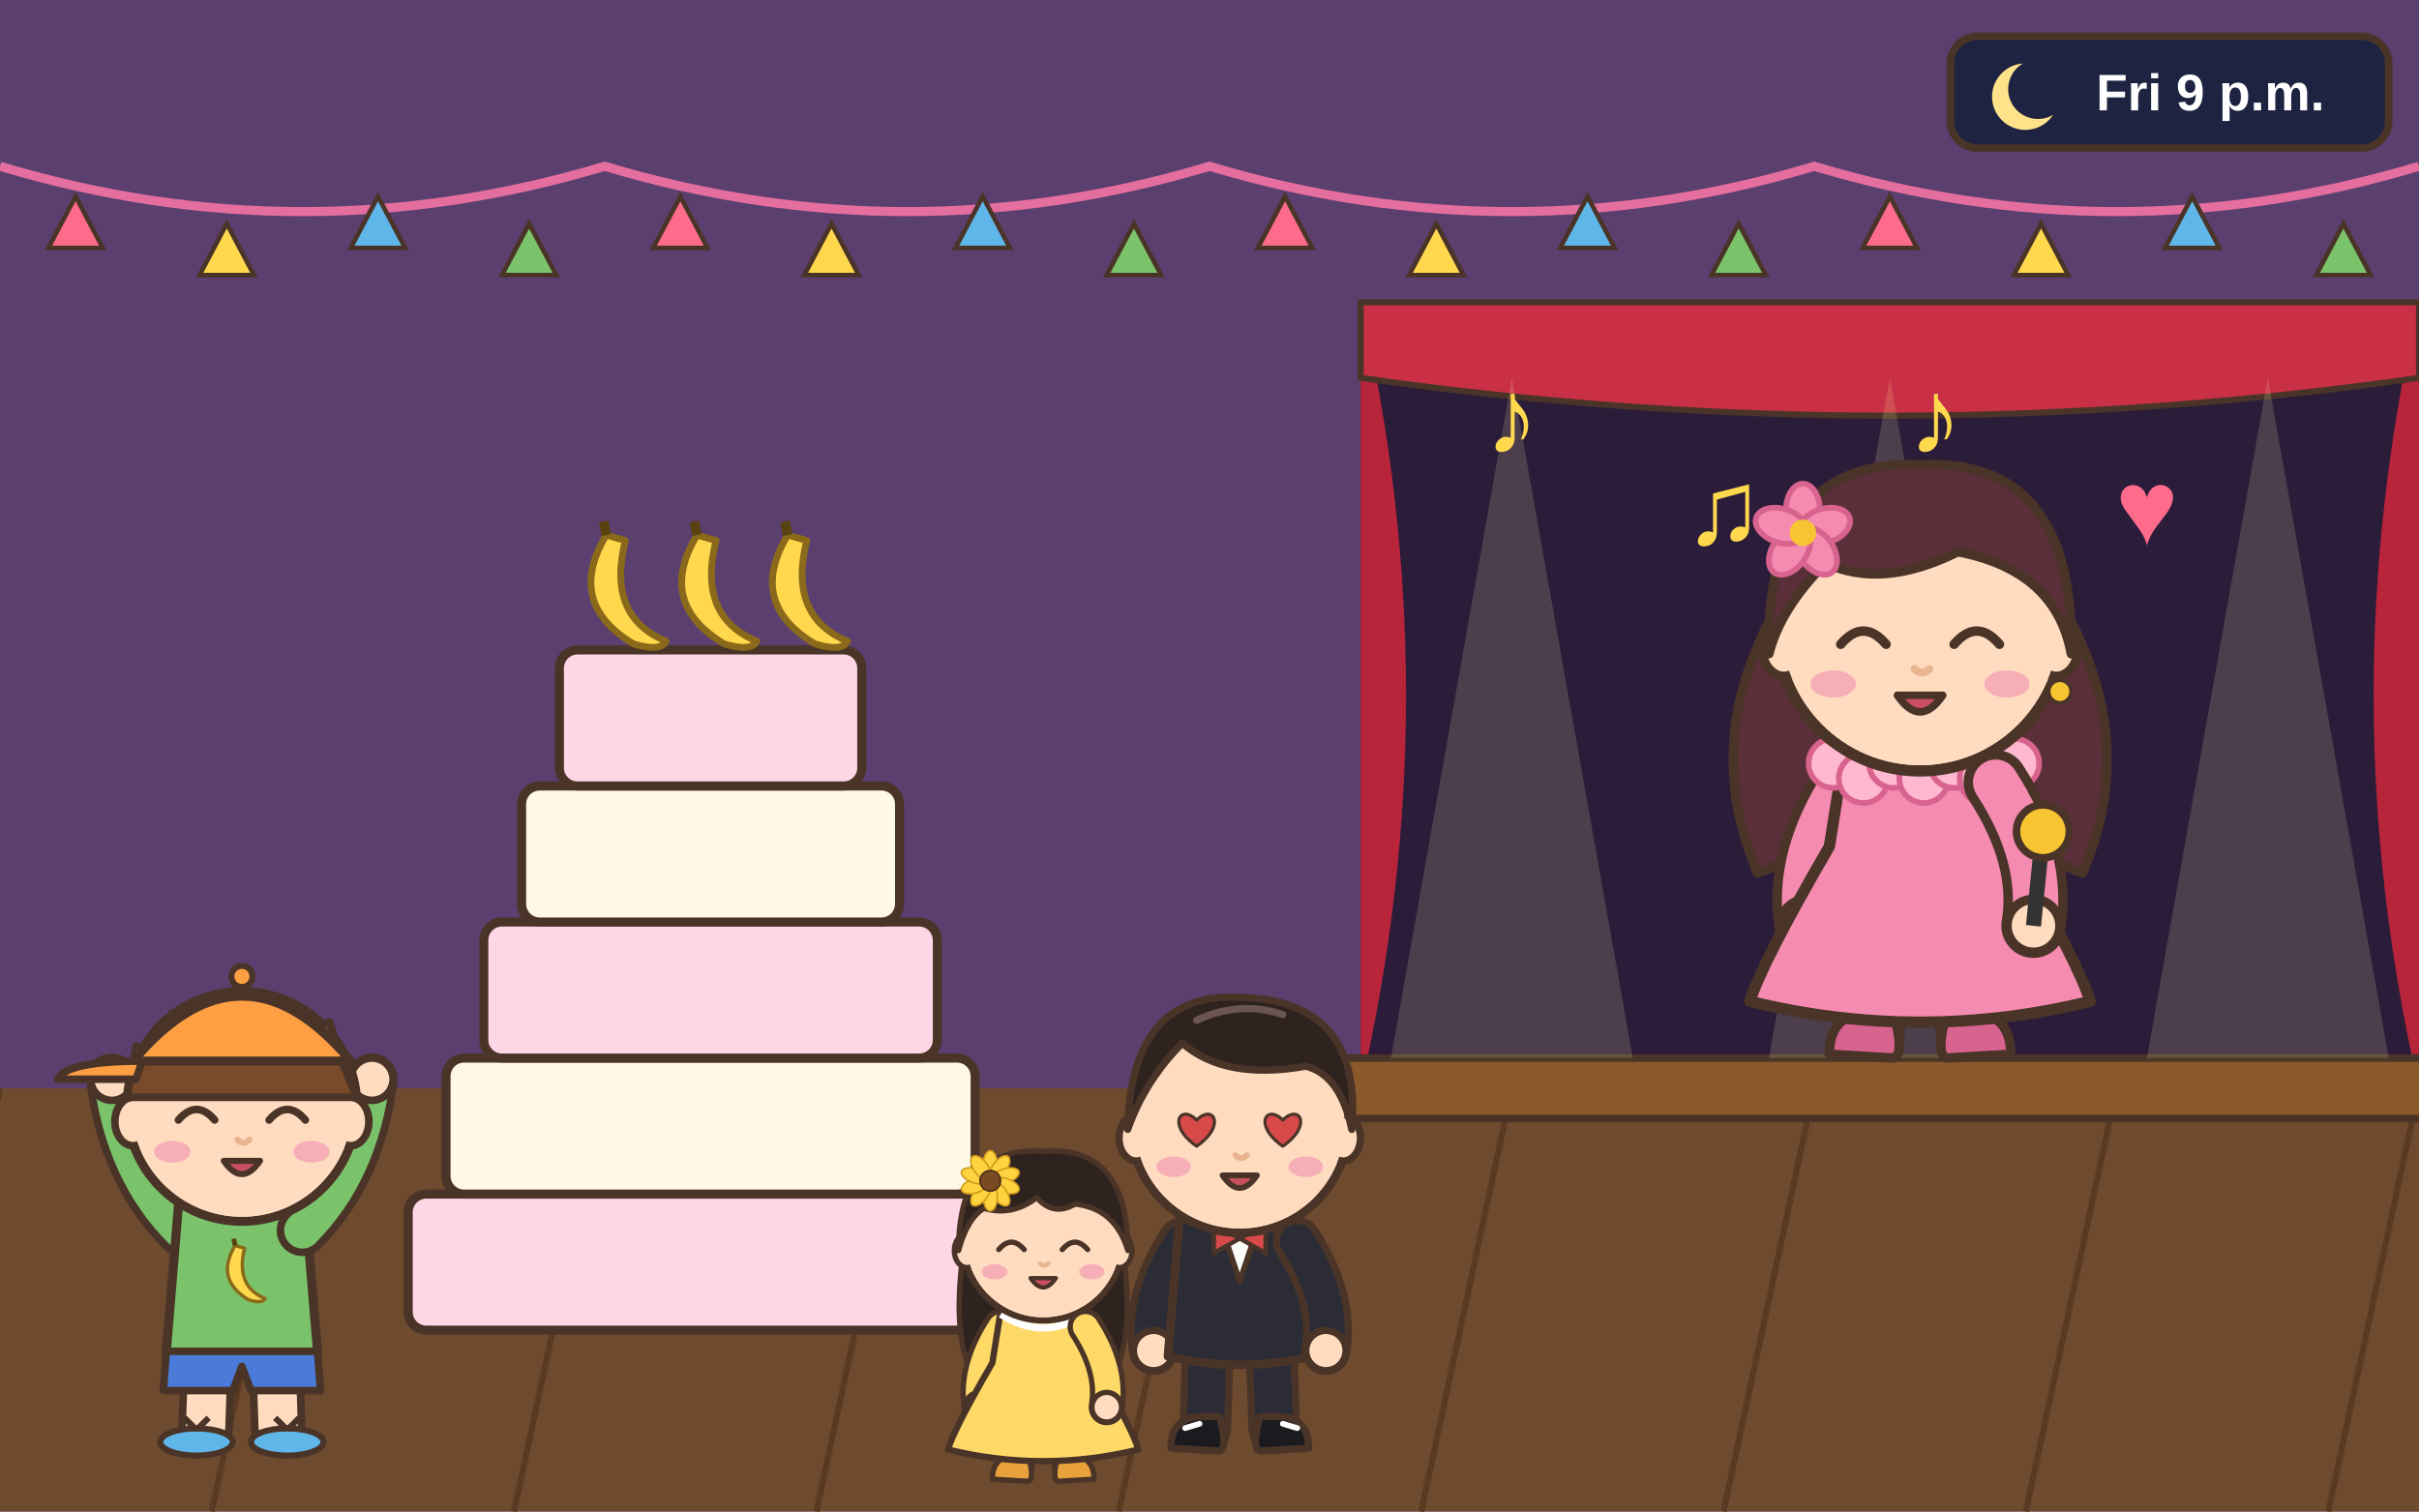
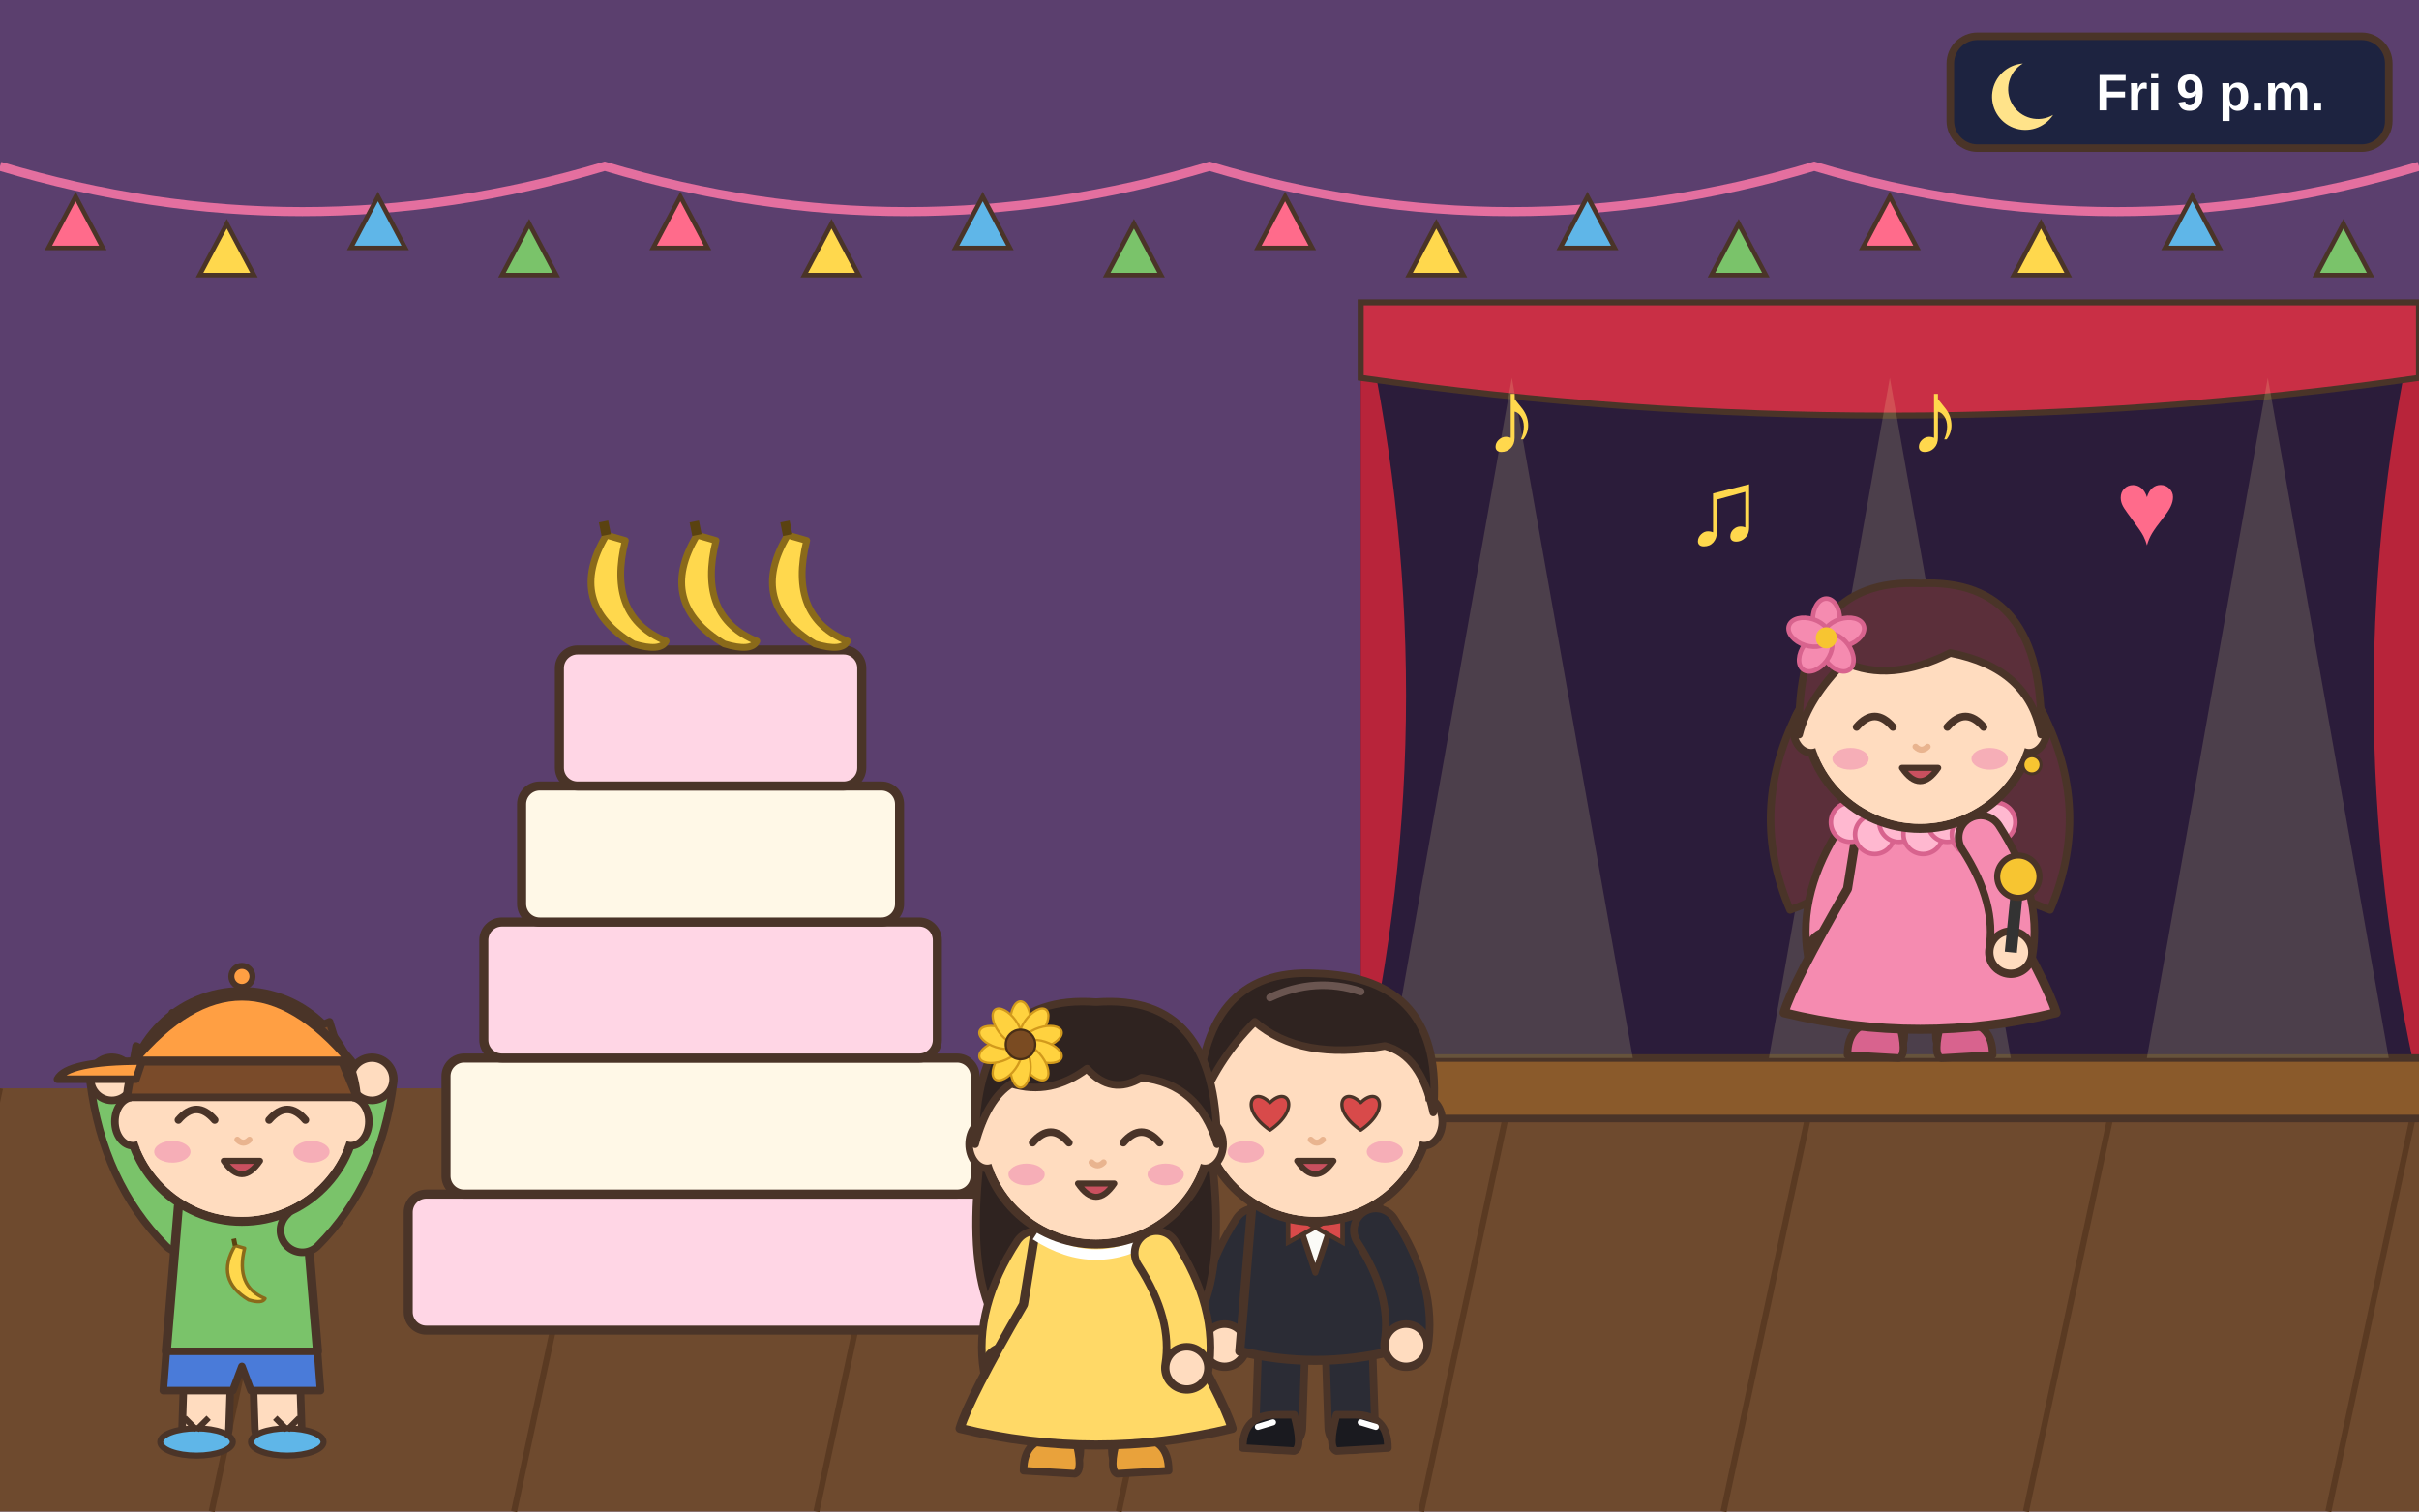
<svg xmlns="http://www.w3.org/2000/svg" viewBox="0 0 1600 1000" width="1600" height="1000">
  <style>.ch{animation:breathe 3.4s ease-in-out infinite;animation-delay:var(--d,0s);transform-box:fill-box;transform-origin:50% 100%}.m-happy,.m-love{animation-name:hop;animation-duration:2.8s}.m-shock{animation-name:shiver;animation-duration:2.4s}.m-angry{animation-name:puff;animation-duration:1.3s}.m-sad,.m-cry{animation-name:droop;animation-duration:4s}.m-sleep{animation-name:snore;animation-duration:3.8s}.m-sly,.m-sweat,.m-grumpy{animation-name:shifty;animation-duration:2.4s}@keyframes breathe{50%{transform:scale(1.015,.985)}}@keyframes hop{0%,58%,100%{transform:none}68%{transform:translateY(-16px) scale(.98,1.03)}78%{transform:scale(1.035,.965)}86%{transform:none}}@keyframes shiver{0%,30%,100%{transform:none}4%{transform:translateX(-7px) rotate(-1.5deg)}8%{transform:translateX(7px) rotate(1.5deg)}12%{transform:translateX(-6px)}16%{transform:translateX(6px)}20%{transform:translateX(-3px)}}@keyframes puff{50%{transform:scale(1.045,.965) translateY(2px)}}@keyframes droop{50%{transform:scale(1.01,.97) rotate(-1.2deg)}}@keyframes snore{50%{transform:scale(1.035,.965)}}@keyframes shifty{0%,100%{transform:rotate(-2deg)}50%{transform:rotate(2deg)}}.blink{animation:blink 4.6s infinite;animation-delay:var(--d,0s);transform-box:fill-box;transform-origin:50% 50%}@keyframes blink{0%,91%,100%{transform:none}94%{transform:scaleY(.1)}}.drip{animation:drip 1.8s ease-in infinite;animation-delay:var(--d,0s)}.drip+.drip{animation-delay:calc(var(--d,0s) - .9s)}@keyframes drip{0%{transform:translateY(-8px);opacity:0}25%{opacity:1}100%{transform:translateY(34px);opacity:0}}.zz{animation:zz 3s ease-in-out infinite}@keyframes zz{0%{transform:translate(0,14px);opacity:0}30%{opacity:1}100%{transform:translate(24px,-34px);opacity:0}}.twinkle{animation:tw 1.8s ease-in-out infinite;animation-delay:var(--d,0s);transform-box:fill-box;transform-origin:50% 50%}@keyframes tw{0%,100%{transform:scale(.7) rotate(0);opacity:.75}50%{transform:scale(1.18) rotate(45deg);opacity:1}}.sway{animation:sway 3.4s ease-in-out infinite;animation-delay:var(--d,0s);transform-box:fill-box;transform-origin:50% 100%}@keyframes sway{0%,100%{transform:rotate(-3deg) translateY(0)}50%{transform:rotate(3deg) translateY(-14px)}}.beat{animation:beat 1.3s ease-in-out infinite;animation-delay:var(--d,0s);transform-box:fill-box;transform-origin:50% 50%}@keyframes beat{0%,60%,100%{transform:scale(1)}12%{transform:scale(1.16)}24%{transform:scale(.96)}36%{transform:scale(1.08)}}.tail{animation:wag 1.7s ease-in-out infinite;transform-origin:60px -40px}@keyframes wag{50%{transform:rotate(10deg)}}.paw{animation:paw 1s ease-in-out infinite;transform-origin:56px -112px}@keyframes paw{50%{transform:rotate(-18deg)}}.float{animation:float 3.2s ease-in-out infinite;animation-delay:var(--d,0s)}@keyframes float{50%{transform:translateY(-18px)}}.ripple{animation:ripple 2.8s ease-in-out infinite;animation-delay:var(--d,0s)}@keyframes ripple{50%{transform:translateX(26px);opacity:.3}}.flutter{animation:flutter 2.4s ease-in-out infinite;animation-delay:var(--d,0s);transform-box:fill-box;transform-origin:50% 0}@keyframes flutter{50%{transform:rotate(9deg)}}.glow{animation:glow 2.6s ease-in-out infinite}@keyframes glow{50%{opacity:.35}}@media (prefers-reduced-motion:reduce){*{animation:none!important}}</style>
  <rect width="1600" height="1000" fill="#5b3f6e" />
  <rect y="720" width="1600" height="280" fill="#6e4a2e" />
  <path d="M0 720 L -60 1000" stroke="#5a3a22" stroke-width="4" />
  <path d="M200 720 L 140 1000" stroke="#5a3a22" stroke-width="4" />
  <path d="M400 720 L 340 1000" stroke="#5a3a22" stroke-width="4" />
  <path d="M600 720 L 540 1000" stroke="#5a3a22" stroke-width="4" />
  <path d="M800 720 L 740 1000" stroke="#5a3a22" stroke-width="4" />
  <path d="M1000 720 L 940 1000" stroke="#5a3a22" stroke-width="4" />
  <path d="M1200 720 L 1140 1000" stroke="#5a3a22" stroke-width="4" />
  <path d="M1400 720 L 1340 1000" stroke="#5a3a22" stroke-width="4" />
  <path d="M1600 720 L 1540 1000" stroke="#5a3a22" stroke-width="4" />
  <path d="M0 110 Q 200 170 400 110 Q 600 170 800 110 Q 1000 170 1200 110 Q 1400 170 1600 110" fill="none" stroke="#e46f9f" stroke-width="6" />
  <path class="flutter" style="--d:0s" d="M50 130 l 18 34 l -36 0 z" fill="#ff6b8b" stroke="#4a3428" stroke-width="3" />
  <path class="flutter" style="--d:-0.4s" d="M150 148 l 18 34 l -36 0 z" fill="#ffd84d" stroke="#4a3428" stroke-width="3" />
  <path class="flutter" style="--d:-0.8s" d="M250 130 l 18 34 l -36 0 z" fill="#5fb6e8" stroke="#4a3428" stroke-width="3" />
  <path class="flutter" style="--d:-1.2s" d="M350 148 l 18 34 l -36 0 z" fill="#7ac36a" stroke="#4a3428" stroke-width="3" />
  <path class="flutter" style="--d:-1.6s" d="M450 130 l 18 34 l -36 0 z" fill="#ff6b8b" stroke="#4a3428" stroke-width="3" />
  <path class="flutter" style="--d:0s" d="M550 148 l 18 34 l -36 0 z" fill="#ffd84d" stroke="#4a3428" stroke-width="3" />
  <path class="flutter" style="--d:-0.4s" d="M650 130 l 18 34 l -36 0 z" fill="#5fb6e8" stroke="#4a3428" stroke-width="3" />
  <path class="flutter" style="--d:-0.8s" d="M750 148 l 18 34 l -36 0 z" fill="#7ac36a" stroke="#4a3428" stroke-width="3" />
  <path class="flutter" style="--d:-1.2s" d="M850 130 l 18 34 l -36 0 z" fill="#ff6b8b" stroke="#4a3428" stroke-width="3" />
  <path class="flutter" style="--d:-1.6s" d="M950 148 l 18 34 l -36 0 z" fill="#ffd84d" stroke="#4a3428" stroke-width="3" />
  <path class="flutter" style="--d:0s" d="M1050 130 l 18 34 l -36 0 z" fill="#5fb6e8" stroke="#4a3428" stroke-width="3" />
  <path class="flutter" style="--d:-0.4s" d="M1150 148 l 18 34 l -36 0 z" fill="#7ac36a" stroke="#4a3428" stroke-width="3" />
  <path class="flutter" style="--d:-0.8s" d="M1250 130 l 18 34 l -36 0 z" fill="#ff6b8b" stroke="#4a3428" stroke-width="3" />
  <path class="flutter" style="--d:-1.2s" d="M1350 148 l 18 34 l -36 0 z" fill="#ffd84d" stroke="#4a3428" stroke-width="3" />
  <path class="flutter" style="--d:-1.6s" d="M1450 130 l 18 34 l -36 0 z" fill="#5fb6e8" stroke="#4a3428" stroke-width="3" />
  <path class="flutter" style="--d:0s" d="M1550 148 l 18 34 l -36 0 z" fill="#7ac36a" stroke="#4a3428" stroke-width="3" />
  <rect x="900" y="200" width="700" height="520" fill="#2b1c3a" />
  <path d="M900 200 Q 960 460 900 720 L 900 200Z M1600 200 Q 1540 460 1600 720Z" fill="#b8243a" />
  <path d="M900 200 L 1600 200 L 1600 250 Q 1250 300 900 250 Z" fill="#c92f45" stroke="#4a3428" stroke-width="4" />
  <rect x="880" y="700" width="740" height="40" fill="#8a5a2b" stroke="#4a3428" stroke-width="5" />
  <path class="glow" style="animation-delay:-2s" d="M1000 250 L 920 700 L 1080 700 Z" fill="#fff6a8" opacity=".16" />
  <path class="glow" style="animation-delay:-1.333s" d="M1250 250 L 1170 700 L 1330 700 Z" fill="#fff6a8" opacity=".16" />
  <path class="glow" style="animation-delay:-0.667s" d="M1500 250 L 1420 700 L 1580 700 Z" fill="#fff6a8" opacity=".16" />
-   <g transform="translate(1270 700) scale(1.25 1.25)">
+   <g transform="translate(1270 700) scale(1 1)">
    <g class="ch ch-vy m-happy" style="--d:-2.29s">
      <path d="M-76 -238 Q -116 -168 -86 -98 Q -30 -118 -20 -168 L 20 -168 Q 30 -118 86 -98 Q 116 -168 76 -238 Z" fill="#5b2f3a" stroke="#4a3428" stroke-width="5" stroke-linejoin="round" />
      <path d="M-20 -60 L -22 -14" fill="none" stroke="#4a3428" stroke-width="28" stroke-linecap="round" stroke-linejoin="round" />
      <path d="M-20 -60 L -22 -14" fill="none" stroke="#ffdcbf" stroke-width="18" stroke-linecap="round" stroke-linejoin="round" />
      <path d="M20 -60 L 22 -14" fill="none" stroke="#4a3428" stroke-width="28" stroke-linecap="round" stroke-linejoin="round" />
      <path d="M20 -60 L 22 -14" fill="none" stroke="#ffdcbf" stroke-width="18" stroke-linecap="round" stroke-linejoin="round" />
      <path d="M-48 -2 Q -48 -24 -26 -24 L -14 -24 Q -8 -2 -14 0 Z" fill="#d8638e" stroke="#4a3428" stroke-width="5" stroke-linejoin="round" />
      <path d="M48 -2 Q 48 -24 26 -24 L 14 -24 Q 8 -2 14 0 Z" fill="#d8638e" stroke="#4a3428" stroke-width="5" stroke-linejoin="round" />
      <path d="M-40 -146 Q -66 -106 -60 -70" fill="none" stroke="#4a3428" stroke-width="34" stroke-linecap="round" stroke-linejoin="round" />
      <path d="M-40 -146 Q -66 -106 -60 -70" fill="none" stroke="#f58bb0" stroke-width="24" stroke-linecap="round" stroke-linejoin="round" />
      <circle cx="-60" cy="-70" r="14" fill="#ffdcbf" stroke="#4a3428" stroke-width="5" />
      <path d="M-40 -162 Q 0 -174 40 -162 L 48 -112 Q 84 -50 90 -30 Q 0 -8 -90 -30 Q -84 -50 -48 -112 Z" fill="#f58bb0" stroke="#4a3428" stroke-width="6" stroke-linejoin="round" />
      <g fill="#ffb8d0" stroke="#d8638e" stroke-width="3">
        <circle cx="-46" cy="-156" r="13" />
        <circle cx="-30" cy="-148" r="13" />
        <circle cx="-14" cy="-156" r="13" />
        <circle cx="2" cy="-148" r="13" />
        <circle cx="18" cy="-156" r="13" />
        <circle cx="34" cy="-148" r="13" />
        <circle cx="50" cy="-156" r="13" />
      </g>
      <path d="M40 -146 Q 66 -106 60 -70" fill="none" stroke="#4a3428" stroke-width="34" stroke-linecap="round" stroke-linejoin="round" />
      <path d="M40 -146 Q 66 -106 60 -70" fill="none" stroke="#f58bb0" stroke-width="24" stroke-linecap="round" stroke-linejoin="round" />
      <circle cx="60" cy="-70" r="14" fill="#ffdcbf" stroke="#4a3428" stroke-width="5" />
      <path d="M60 -70 L 64 -110" stroke="#333" stroke-width="8" />
      <circle cx="65" cy="-120" r="14" fill="#f7c531" stroke="#4a3428" stroke-width="4" />
      <circle cx="0" cy="-228" r="76" fill="#ffdcbf" stroke="#4a3428" stroke-width="6" />
      <ellipse cx="-72" cy="-218" rx="12" ry="16" fill="#ffdcbf" stroke="#4a3428" stroke-width="5" />
      <ellipse cx="72" cy="-218" rx="12" ry="16" fill="#ffdcbf" stroke="#4a3428" stroke-width="5" />
      <circle cx="0" cy="-228" r="73" fill="#ffdcbf" />
      <path d="M-42 -219 Q -30 -233 -18 -219" fill="none" stroke="#4a3428" stroke-width="5" stroke-linecap="round" />
      <path d="M18 -219 Q 30 -233 42 -219" fill="none" stroke="#4a3428" stroke-width="5" stroke-linecap="round" />
      <path d="M-12 -192 Q 0 -174.4 12 -192 Z" fill="#c9505f" stroke="#4a3428" stroke-width="4" stroke-linejoin="round" />
      <ellipse cx="-46" cy="-198" rx="12" ry="7.2" fill="#f4a3b5" opacity=".8" />
      <ellipse cx="46" cy="-198" rx="12" ry="7.2" fill="#f4a3b5" opacity=".8" />
      <path d="M-3 -206 q 4 4 8 0" fill="none" stroke="#e9b48f" stroke-width="4" stroke-linecap="round" />
      <path d="M-80 -214 Q -82 -318 0 -314 Q 82 -318 80 -214 Q 72 -258 20 -268 Q -20 -248 -50 -262 Q -74 -238 -80 -214 Z" fill="#5b2f3a" stroke="#4a3428" stroke-width="5" stroke-linejoin="round" />
      <g transform="translate(-62 -278)">
        <ellipse cx="0" cy="-12" rx="9" ry="14" fill="#f58bb0" stroke="#d8638e" stroke-width="3" transform="rotate(0)" />
        <ellipse cx="0" cy="-12" rx="9" ry="14" fill="#f58bb0" stroke="#d8638e" stroke-width="3" transform="rotate(72)" />
        <ellipse cx="0" cy="-12" rx="9" ry="14" fill="#f58bb0" stroke="#d8638e" stroke-width="3" transform="rotate(144)" />
        <ellipse cx="0" cy="-12" rx="9" ry="14" fill="#f58bb0" stroke="#d8638e" stroke-width="3" transform="rotate(216)" />
        <ellipse cx="0" cy="-12" rx="9" ry="14" fill="#f58bb0" stroke="#d8638e" stroke-width="3" transform="rotate(288)" />
        <circle r="7" fill="#f7c531" />
      </g>
      <circle cx="74" cy="-194" r="6" fill="#f7c531" stroke="#4a3428" stroke-width="2" />
    </g>
  </g>
  <g class="float">
    <text x="1000" y="300" text-anchor="middle" font-size="70" font-weight="900" fill="#ffd84d" font-family="'Baloo 2', 'Trebuchet MS', Arial">♪</text>
  </g>
  <g class="float" style="--d:-0.7s">
    <text x="1140" y="360" text-anchor="middle" font-size="70" font-weight="900" fill="#ffd84d" font-family="'Baloo 2', 'Trebuchet MS', Arial">♫</text>
  </g>
  <g class="float" style="--d:-1.4s">
    <text x="1280" y="300" text-anchor="middle" font-size="70" font-weight="900" fill="#ffd84d" font-family="'Baloo 2', 'Trebuchet MS', Arial">♪</text>
  </g>
  <g class="float" style="--d:-2.1s">
    <text x="1420" y="360" text-anchor="middle" font-size="70" font-weight="900" fill="#ff6b8b" font-family="'Baloo 2', 'Trebuchet MS', Arial">♥</text>
  </g>
  <g transform="translate(470 880)">
    <rect x="-200" y="-90" width="400" height="90" rx="12" fill="#ffd6e5" stroke="#4a3428" stroke-width="6" />
    <rect x="-175" y="-180" width="350" height="90" rx="12" fill="#fff8e7" stroke="#4a3428" stroke-width="6" />
    <rect x="-150" y="-270" width="300" height="90" rx="12" fill="#ffd6e5" stroke="#4a3428" stroke-width="6" />
    <rect x="-125" y="-360" width="250" height="90" rx="12" fill="#fff8e7" stroke="#4a3428" stroke-width="6" />
    <rect x="-100" y="-450" width="200" height="90" rx="12" fill="#ffd6e5" stroke="#4a3428" stroke-width="6" />
    <g transform="translate(-60 -490) scale(0.9)">
      <path d="M-10 -40 Q -40 10 10 40 Q 30 46 34 38 Q -10 20 4 -36 Z" fill="#ffd84d" stroke="#8a6a1a" stroke-width="5" stroke-linejoin="round" />
      <path d="M-10 -40 l -2 -10" stroke="#5a4210" stroke-width="7" />
    </g>
    <g transform="translate(0 -490) scale(0.9)">
      <path d="M-10 -40 Q -40 10 10 40 Q 30 46 34 38 Q -10 20 4 -36 Z" fill="#ffd84d" stroke="#8a6a1a" stroke-width="5" stroke-linejoin="round" />
      <path d="M-10 -40 l -2 -10" stroke="#5a4210" stroke-width="7" />
    </g>
    <g transform="translate(60 -490) scale(0.9)">
      <path d="M-10 -40 Q -40 10 10 40 Q 30 46 34 38 Q -10 20 4 -36 Z" fill="#ffd84d" stroke="#8a6a1a" stroke-width="5" stroke-linejoin="round" />
      <path d="M-10 -40 l -2 -10" stroke="#5a4210" stroke-width="7" />
    </g>
  </g>
  <g transform="translate(160 960) scale(1 1)">
    <g class="ch ch-long m-happy" style="--d:-1.1s">
      <path d="M-22 -76 L -24 -16" fill="none" stroke="#4a3428" stroke-width="36" stroke-linecap="round" stroke-linejoin="round" />
      <path d="M-22 -76 L -24 -16" fill="none" stroke="#ffdcbf" stroke-width="26" stroke-linecap="round" stroke-linejoin="round" />
      <path d="M22 -76 L 24 -16" fill="none" stroke="#4a3428" stroke-width="36" stroke-linecap="round" stroke-linejoin="round" />
      <path d="M22 -76 L 24 -16" fill="none" stroke="#ffdcbf" stroke-width="26" stroke-linecap="round" stroke-linejoin="round" />
      <ellipse cx="-30" cy="-6" rx="24" ry="9" fill="#5fb6e8" stroke="#4a3428" stroke-width="4" />
      <ellipse cx="30" cy="-6" rx="24" ry="9" fill="#5fb6e8" stroke="#4a3428" stroke-width="4" />
      <path d="M-30 -14 l -8 -8 M-30 -14 l 8 -8 M30 -14 l -8 -8 M30 -14 l 8 -8" stroke="#4a3428" stroke-width="4" />
      <path d="M-40 -146 Q -78 -184 -86 -246" fill="none" stroke="#4a3428" stroke-width="34" stroke-linecap="round" stroke-linejoin="round" />
      <path d="M-40 -146 Q -78 -184 -86 -246" fill="none" stroke="#7ac36a" stroke-width="24" stroke-linecap="round" stroke-linejoin="round" />
      <circle cx="-86" cy="-246" r="14" fill="#ffdcbf" stroke="#4a3428" stroke-width="5" />
      <path d="M-42 -162 Q 0 -174 42 -162 L 50 -66 Q 0 -54 -50 -66 Z" fill="#7ac36a" stroke="#4a3428" stroke-width="6" stroke-linejoin="round" />
      <path d="M-50 -66 L -52 -40 L -6 -40 L 0 -56 L 6 -40 L 52 -40 L 50 -66 Z" fill="#4a7bd9" stroke="#4a3428" stroke-width="5" stroke-linejoin="round" />
      <g transform="translate(0 -118) scale(0.45)">
        <path d="M-10 -40 Q -40 10 10 40 Q 30 46 34 38 Q -10 20 4 -36 Z" fill="#ffd84d" stroke="#8a6a1a" stroke-width="5" stroke-linejoin="round" />
        <path d="M-10 -40 l -2 -10" stroke="#5a4210" stroke-width="7" />
      </g>
      <path d="M40 -146 Q 78 -184 86 -246" fill="none" stroke="#4a3428" stroke-width="34" stroke-linecap="round" stroke-linejoin="round" />
      <path d="M40 -146 Q 78 -184 86 -246" fill="none" stroke="#7ac36a" stroke-width="24" stroke-linecap="round" stroke-linejoin="round" />
      <circle cx="86" cy="-246" r="14" fill="#ffdcbf" stroke="#4a3428" stroke-width="5" />
      <circle cx="0" cy="-228" r="76" fill="#ffdcbf" stroke="#4a3428" stroke-width="6" />
      <ellipse cx="-72" cy="-218" rx="12" ry="16" fill="#ffdcbf" stroke="#4a3428" stroke-width="5" />
      <ellipse cx="72" cy="-218" rx="12" ry="16" fill="#ffdcbf" stroke="#4a3428" stroke-width="5" />
      <circle cx="0" cy="-228" r="73" fill="#ffdcbf" />
      <path d="M-42 -219 Q -30 -233 -18 -219" fill="none" stroke="#4a3428" stroke-width="5" stroke-linecap="round" />
      <path d="M18 -219 Q 30 -233 42 -219" fill="none" stroke="#4a3428" stroke-width="5" stroke-linecap="round" />
      <path d="M-12 -192 Q 0 -174.4 12 -192 Z" fill="#c9505f" stroke="#4a3428" stroke-width="4" stroke-linejoin="round" />
      <ellipse cx="-46" cy="-198" rx="12" ry="7.2" fill="#f4a3b5" opacity=".8" />
      <ellipse cx="46" cy="-198" rx="12" ry="7.2" fill="#f4a3b5" opacity=".8" />
      <path d="M-3 -206 q 4 4 8 0" fill="none" stroke="#e9b48f" stroke-width="4" stroke-linecap="round" />
      <path d="M-76 -234 L -70 -268 L -50 -258 L -46 -290 L -10 -272 L 10 -298 L 30 -272 L 58 -284 L 66 -258 L 76 -234 Z" fill="#7a4b2a" stroke="#4a3428" stroke-width="5" stroke-linejoin="round" />
      <path d="M-72 -258 Q 0 -344 72 -258 Z" fill="#ff9f43" stroke="#4a3428" stroke-width="6" stroke-linejoin="round" />
      <path d="M-66 -258 Q -116 -258 -122 -246 L -70 -246 Z" fill="#ff9f43" stroke="#4a3428" stroke-width="5" stroke-linejoin="round" />
      <circle cx="0" cy="-314" r="7" fill="#ff9f43" stroke="#4a3428" stroke-width="4" />
    </g>
  </g>
-   <g transform="translate(820 960) scale(0.95 0.95)">
-     <g class="ch ch-nam m-love" style="--d:-2.82s">
+   <g transform="translate(870 960) scale(1 1)">
+     <g class="ch ch-nam m-love" style="--d:-0.27s">
      <path d="M-22 -76 L -24 -16" fill="none" stroke="#4a3428" stroke-width="36" stroke-linecap="round" stroke-linejoin="round" />
      <path d="M-22 -76 L -24 -16" fill="none" stroke="#2b2c35" stroke-width="26" stroke-linecap="round" stroke-linejoin="round" />
      <path d="M22 -76 L 24 -16" fill="none" stroke="#4a3428" stroke-width="36" stroke-linecap="round" stroke-linejoin="round" />
      <path d="M22 -76 L 24 -16" fill="none" stroke="#2b2c35" stroke-width="26" stroke-linecap="round" stroke-linejoin="round" />
      <path d="M-48 -2 Q -48 -24 -26 -24 L -14 -24 Q -8 -2 -14 0 Z" fill="#1a1a1f" stroke="#4a3428" stroke-width="5" stroke-linejoin="round" />
      <path d="M48 -2 Q 48 -24 26 -24 L 14 -24 Q 8 -2 14 0 Z" fill="#1a1a1f" stroke="#4a3428" stroke-width="5" stroke-linejoin="round" />
      <path d="M-38 -16 l 10 -3 M30 -19 l 10 3" stroke="#fff" stroke-width="4" stroke-linecap="round" />
      <path d="M-40 -146 Q -66 -106 -60 -70" fill="none" stroke="#4a3428" stroke-width="34" stroke-linecap="round" stroke-linejoin="round" />
      <path d="M-40 -146 Q -66 -106 -60 -70" fill="none" stroke="#2b2c35" stroke-width="24" stroke-linecap="round" stroke-linejoin="round" />
      <circle cx="-60" cy="-70" r="14" fill="#ffdcbf" stroke="#4a3428" stroke-width="5" />
      <path d="M-42 -162 Q 0 -174 42 -162 L 50 -66 Q 0 -54 -50 -66 Z" fill="#2b2c35" stroke="#4a3428" stroke-width="6" stroke-linejoin="round" />
      <path d="M-16 -166 L 0 -118 L 16 -166 Z" fill="#fbfbf7" stroke="#4a3428" stroke-width="4" stroke-linejoin="round" />
      <path d="M-18 -158 L 0 -148 L 18 -158 L 18 -138 L 0 -148 L -18 -138 Z" fill="#d84a4a" stroke="#4a3428" stroke-width="3" />
      <path d="M40 -146 Q 66 -106 60 -70" fill="none" stroke="#4a3428" stroke-width="34" stroke-linecap="round" stroke-linejoin="round" />
      <path d="M40 -146 Q 66 -106 60 -70" fill="none" stroke="#2b2c35" stroke-width="24" stroke-linecap="round" stroke-linejoin="round" />
      <circle cx="60" cy="-70" r="14" fill="#ffdcbf" stroke="#4a3428" stroke-width="5" />
      <circle cx="0" cy="-228" r="76" fill="#ffdcbf" stroke="#4a3428" stroke-width="6" />
      <ellipse cx="-72" cy="-218" rx="12" ry="16" fill="#ffdcbf" stroke="#4a3428" stroke-width="5" />
      <ellipse cx="72" cy="-218" rx="12" ry="16" fill="#ffdcbf" stroke="#4a3428" stroke-width="5" />
      <circle cx="0" cy="-228" r="73" fill="#ffdcbf" />
      <g class="beat">
        <path d="M-30 -212.3 C -50.8 -226.6 -41.7 -242.2 -30 -230.5 C -18.3 -242.2 -9.2 -226.6 -30 -212.3 Z" fill="#d84a4a" stroke="#4a3428" stroke-width="2.167" stroke-linejoin="round" />
        <path d="M30 -212.3 C 9.2 -226.6 18.3 -242.2 30 -230.5 C 41.7 -242.2 50.8 -226.6 30 -212.3 Z" fill="#d84a4a" stroke="#4a3428" stroke-width="2.167" stroke-linejoin="round" />
      </g>
      <path d="M-12 -192 Q 0 -174.4 12 -192 Z" fill="#c9505f" stroke="#4a3428" stroke-width="4" stroke-linejoin="round" />
      <ellipse cx="-46" cy="-198" rx="12" ry="7.2" fill="#f4a3b5" opacity=".8" />
      <ellipse cx="46" cy="-198" rx="12" ry="7.2" fill="#f4a3b5" opacity=".8" />
      <path d="M-3 -206 q 4 4 8 0" fill="none" stroke="#e9b48f" stroke-width="4" stroke-linecap="round" />
      <path d="M-78 -224 Q -76 -320 0 -316 Q 86 -314 78 -224 Q 70 -262 46 -268 Q -10 -258 -40 -284 Q -66 -258 -78 -224 Z" fill="#2f2320" stroke="#4a3428" stroke-width="5" stroke-linejoin="round" />
      <path d="M-30 -300 q 30 -14 60 -4" fill="none" stroke="#6a5550" stroke-width="5" stroke-linecap="round" />
    </g>
  </g>
-   <g transform="translate(690 980) scale(0.7 0.7)">
-     <g class="ch ch-hoa m-happy" style="--d:-1.97s">
+   <g transform="translate(725 975) scale(1 1)">
+     <g class="ch ch-hoa m-happy" style="--d:-2.2s">
      <path d="M-74 -228 Q -94 -98 -40 -78 L 40 -78 Q 94 -98 74 -228 Z" fill="#2f2320" stroke="#4a3428" stroke-width="5" />
      <path d="M-20 -60 L -22 -14" fill="none" stroke="#4a3428" stroke-width="28" stroke-linecap="round" stroke-linejoin="round" />
      <path d="M-20 -60 L -22 -14" fill="none" stroke="#ffdcbf" stroke-width="18" stroke-linecap="round" stroke-linejoin="round" />
      <path d="M20 -60 L 22 -14" fill="none" stroke="#4a3428" stroke-width="28" stroke-linecap="round" stroke-linejoin="round" />
      <path d="M20 -60 L 22 -14" fill="none" stroke="#ffdcbf" stroke-width="18" stroke-linecap="round" stroke-linejoin="round" />
      <path d="M-48 -2 Q -48 -24 -26 -24 L -14 -24 Q -8 -2 -14 0 Z" fill="#e9a23b" stroke="#4a3428" stroke-width="5" stroke-linejoin="round" />
      <path d="M48 -2 Q 48 -24 26 -24 L 14 -24 Q 8 -2 14 0 Z" fill="#e9a23b" stroke="#4a3428" stroke-width="5" stroke-linejoin="round" />
      <path d="M-40 -146 Q -66 -106 -60 -70" fill="none" stroke="#4a3428" stroke-width="34" stroke-linecap="round" stroke-linejoin="round" />
      <path d="M-40 -146 Q -66 -106 -60 -70" fill="none" stroke="#ffd967" stroke-width="24" stroke-linecap="round" stroke-linejoin="round" />
      <circle cx="-60" cy="-70" r="14" fill="#ffdcbf" stroke="#4a3428" stroke-width="5" />
      <path d="M-40 -162 Q 0 -174 40 -162 L 48 -112 Q 84 -50 90 -30 Q 0 -8 -90 -30 Q -84 -50 -48 -112 Z" fill="#ffd967" stroke="#4a3428" stroke-width="6" stroke-linejoin="round" />
      <path d="M-40 -158 Q 0 -132 40 -158" fill="none" stroke="#fff" stroke-width="7" />
      <path d="M40 -146 Q 66 -106 60 -70" fill="none" stroke="#4a3428" stroke-width="34" stroke-linecap="round" stroke-linejoin="round" />
      <path d="M40 -146 Q 66 -106 60 -70" fill="none" stroke="#ffd967" stroke-width="24" stroke-linecap="round" stroke-linejoin="round" />
      <circle cx="60" cy="-70" r="14" fill="#ffdcbf" stroke="#4a3428" stroke-width="5" />
      <circle cx="0" cy="-228" r="76" fill="#ffdcbf" stroke="#4a3428" stroke-width="6" />
      <ellipse cx="-72" cy="-218" rx="12" ry="16" fill="#ffdcbf" stroke="#4a3428" stroke-width="5" />
      <ellipse cx="72" cy="-218" rx="12" ry="16" fill="#ffdcbf" stroke="#4a3428" stroke-width="5" />
      <circle cx="0" cy="-228" r="73" fill="#ffdcbf" />
      <path d="M-42 -219 Q -30 -233 -18 -219" fill="none" stroke="#4a3428" stroke-width="5" stroke-linecap="round" />
      <path d="M18 -219 Q 30 -233 42 -219" fill="none" stroke="#4a3428" stroke-width="5" stroke-linecap="round" />
      <path d="M-12 -192 Q 0 -174.4 12 -192 Z" fill="#c9505f" stroke="#4a3428" stroke-width="4" stroke-linejoin="round" />
      <ellipse cx="-46" cy="-198" rx="12" ry="7.2" fill="#f4a3b5" opacity=".8" />
      <ellipse cx="46" cy="-198" rx="12" ry="7.2" fill="#f4a3b5" opacity=".8" />
      <path d="M-3 -206 q 4 4 8 0" fill="none" stroke="#e9b48f" stroke-width="4" stroke-linecap="round" />
      <path d="M-80 -218 Q -80 -318 0 -312 Q 80 -318 80 -218 Q 68 -258 30 -262 Q 10 -250 -6 -268 Q -30 -250 -56 -258 Q -72 -248 -80 -218 Z" fill="#2f2320" stroke="#4a3428" stroke-width="5" stroke-linejoin="round" />
      <g transform="translate(-50 -284) scale(0.75)">
        <ellipse cx="0" cy="-20" rx="9" ry="18" fill="#ffd23f" stroke="#d29a1c" stroke-width="2" transform="rotate(0)" />
        <ellipse cx="0" cy="-20" rx="9" ry="18" fill="#ffd23f" stroke="#d29a1c" stroke-width="2" transform="rotate(36)" />
        <ellipse cx="0" cy="-20" rx="9" ry="18" fill="#ffd23f" stroke="#d29a1c" stroke-width="2" transform="rotate(72)" />
        <ellipse cx="0" cy="-20" rx="9" ry="18" fill="#ffd23f" stroke="#d29a1c" stroke-width="2" transform="rotate(108)" />
        <ellipse cx="0" cy="-20" rx="9" ry="18" fill="#ffd23f" stroke="#d29a1c" stroke-width="2" transform="rotate(144)" />
        <ellipse cx="0" cy="-20" rx="9" ry="18" fill="#ffd23f" stroke="#d29a1c" stroke-width="2" transform="rotate(180)" />
        <ellipse cx="0" cy="-20" rx="9" ry="18" fill="#ffd23f" stroke="#d29a1c" stroke-width="2" transform="rotate(216)" />
        <ellipse cx="0" cy="-20" rx="9" ry="18" fill="#ffd23f" stroke="#d29a1c" stroke-width="2" transform="rotate(252)" />
        <ellipse cx="0" cy="-20" rx="9" ry="18" fill="#ffd23f" stroke="#d29a1c" stroke-width="2" transform="rotate(288)" />
        <ellipse cx="0" cy="-20" rx="9" ry="18" fill="#ffd23f" stroke="#d29a1c" stroke-width="2" transform="rotate(324)" />
        <circle r="13" fill="#7a4b22" stroke="#4a2f16" stroke-width="2" />
      </g>
    </g>
  </g>
  <g transform="translate(1290 24)">
    <rect width="290" height="74" rx="18" fill="#1d2340" stroke="#4a3428" stroke-width="5" />
    <path d="M48 18 a 22 22 0 1 0 20 34 a 18 18 0 1 1 -20 -34z" fill="#ffe38a" />
    <text x="172" y="49" text-anchor="middle" font-size="34" font-weight="900" fill="#fff" font-family="Arial">Fri 9 p.m.</text>
  </g>
</svg>
